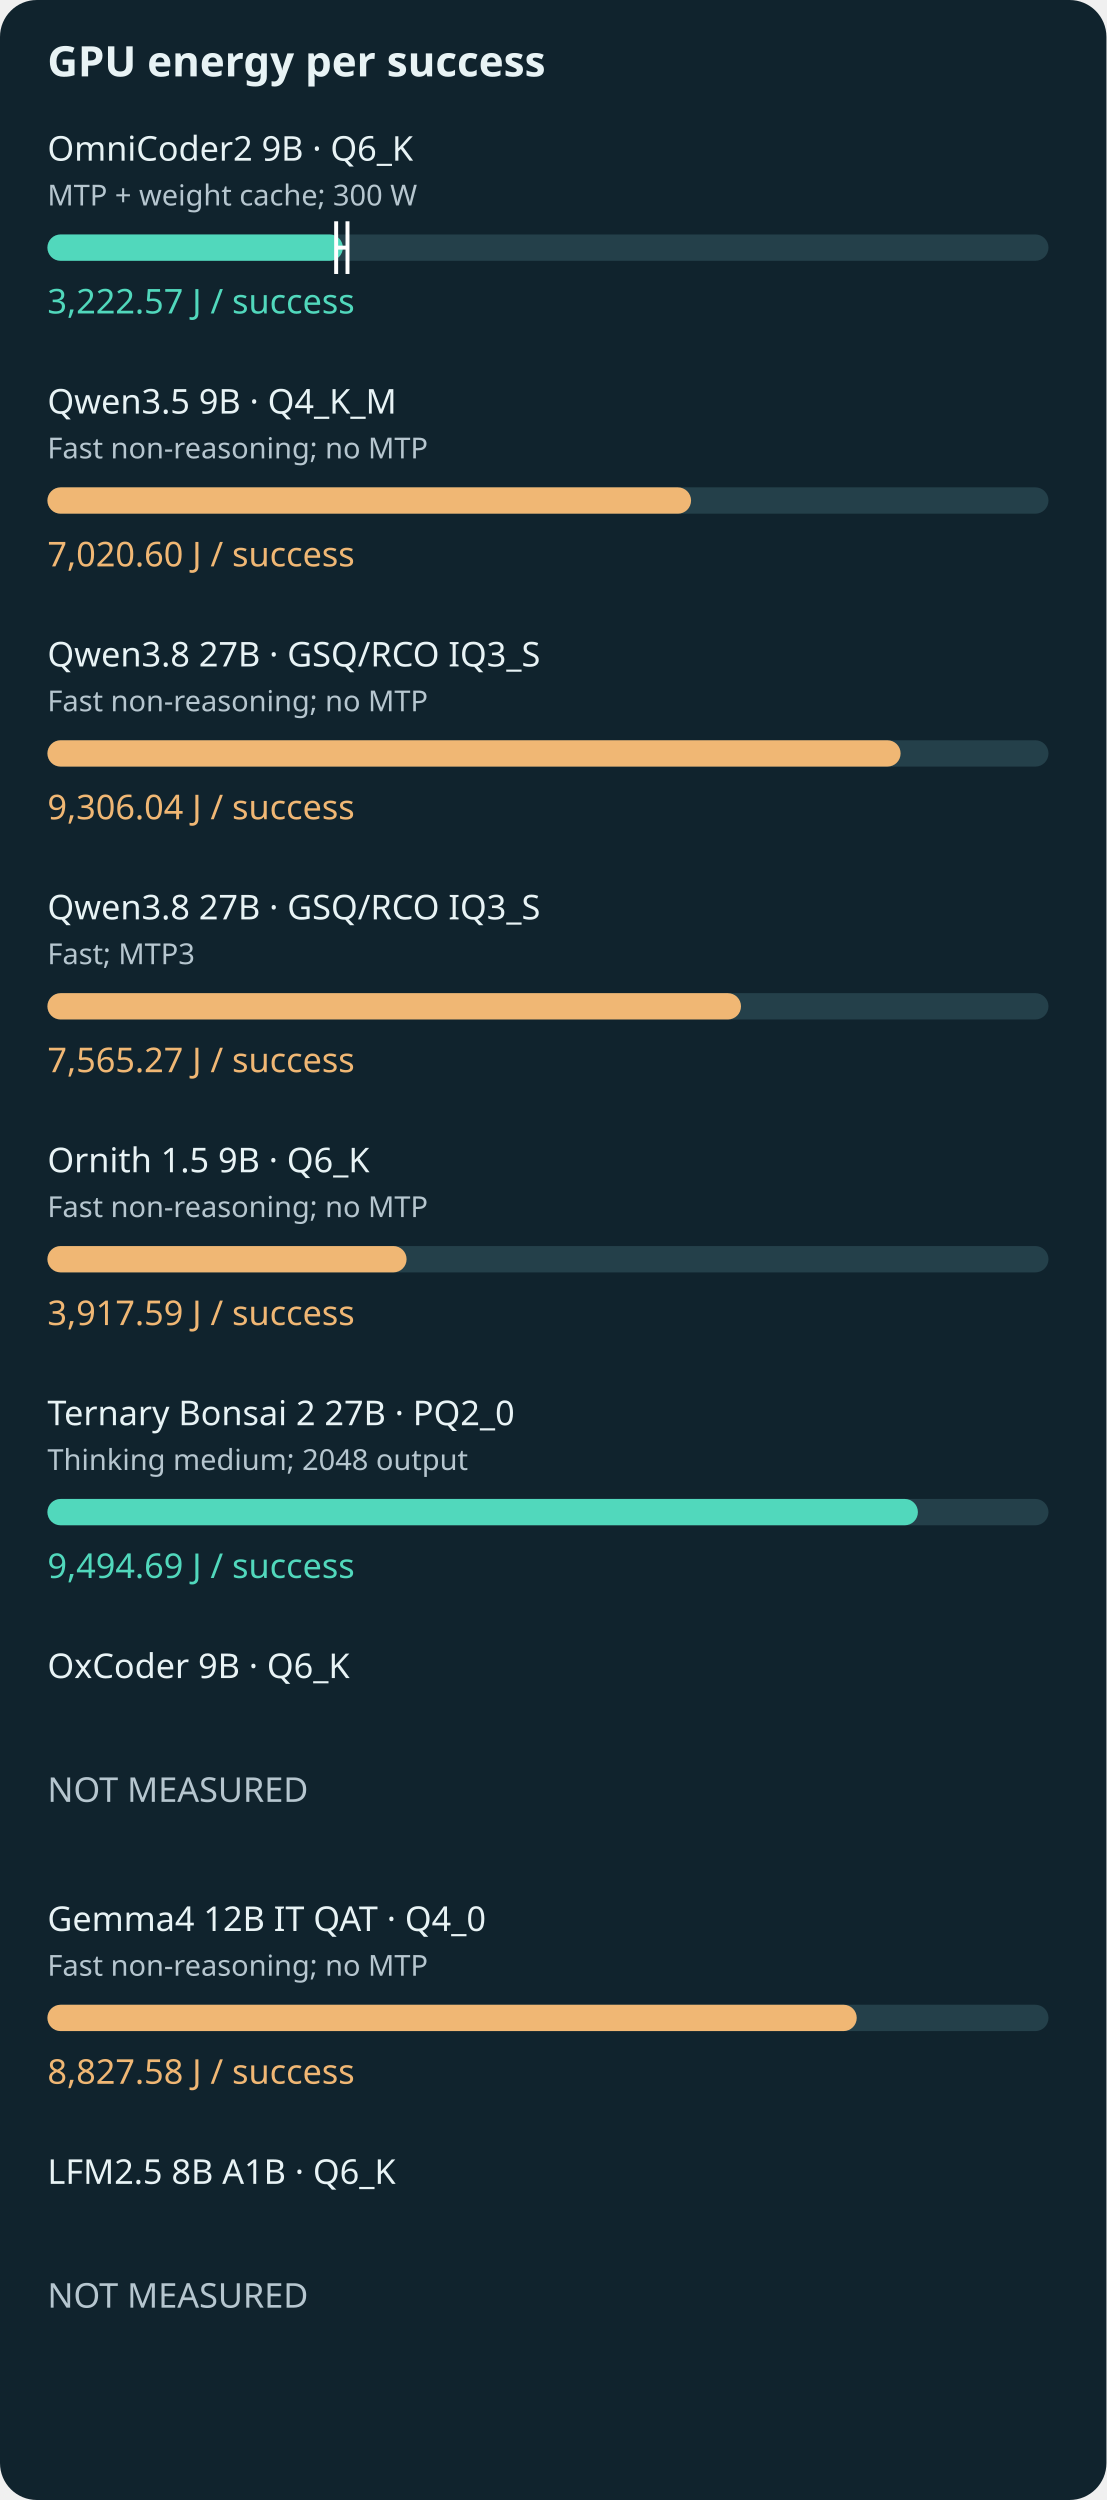
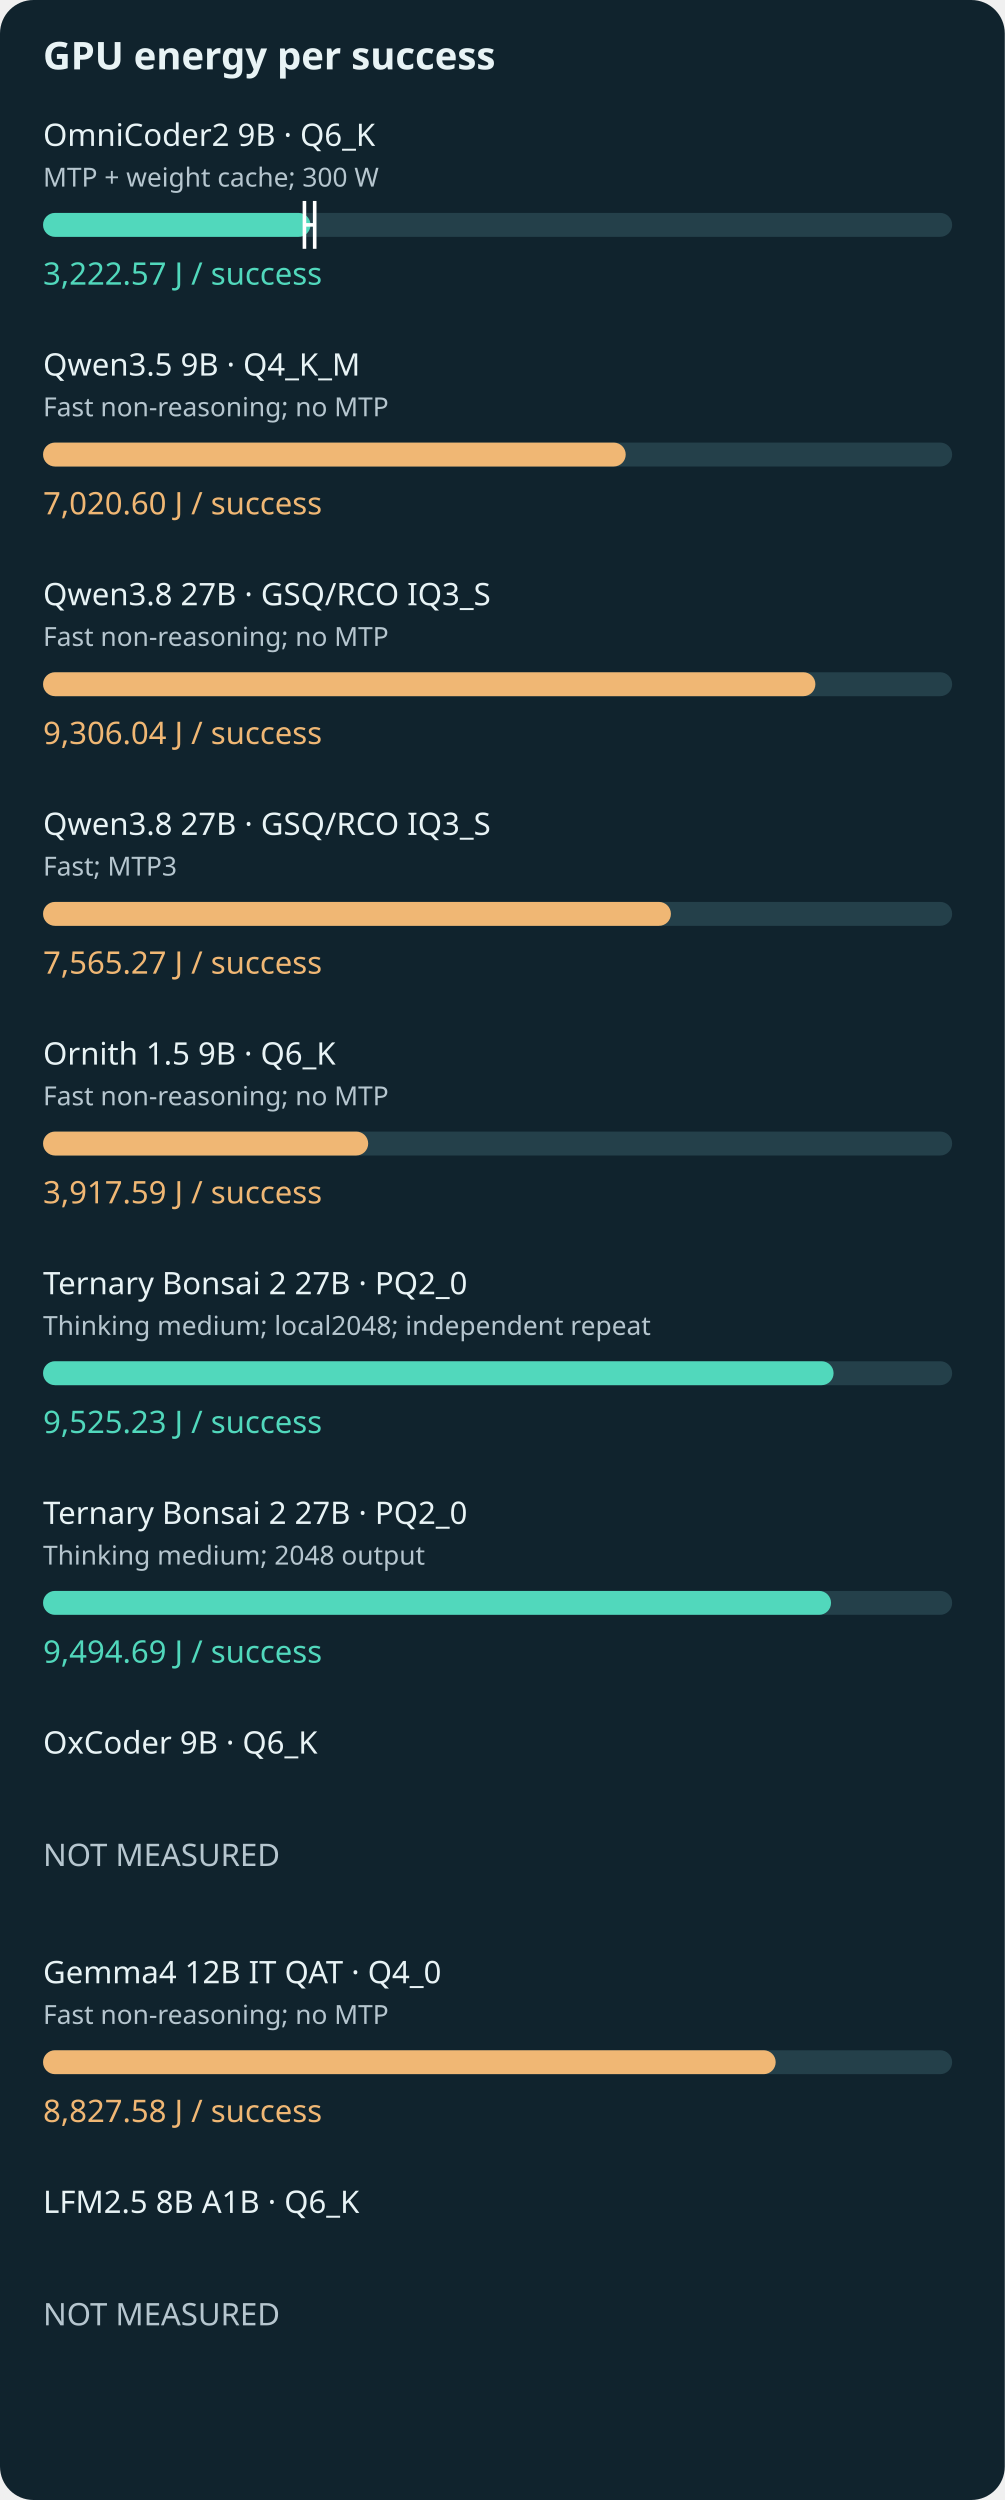
- <svg xmlns="http://www.w3.org/2000/svg" viewBox="0 0 420 949" role="img" aria-labelledby="title desc">
-   <rect width="420" height="949" rx="14" fill="#10232d" />
+ <svg xmlns="http://www.w3.org/2000/svg" viewBox="0 0 420 1045" role="img" aria-labelledby="title desc">
+   <rect width="420" height="1045" rx="14" fill="#10232d" />
  <g font-family="system-ui,sans-serif" fill="#e8f3f5">
    <text x="18" y="29" font-size="16" font-weight="700">GPU energy per success</text>
    <text x="18" y="61" font-size="13">OmniCoder2 9B · Q6_K</text>
    <text x="18" y="78" font-size="11" fill="#b6c6cf">MTP + weight cache; 300 W</text>
    <rect x="18" y="89" width="380" height="10" rx="5" fill="#24404a" />
-     <rect x="18" y="89" width="112.152" height="10" rx="5" fill="#51d8bc" />
-     <path d="M127.604 84v20 M127.604 94H131.908 M131.908 84v20" stroke="#fff" stroke-width="1.5" />
+     <rect x="18" y="89" width="111.792" height="10" rx="5" fill="#51d8bc" />
+     <path d="M127.253 84v20 M127.253 94H131.543 M131.543 84v20" stroke="#fff" stroke-width="1.5" />
    <text x="18" y="119" font-size="13" fill="#51d8bc">3,222.57 J / success</text>
    <text x="18" y="157" font-size="13">Qwen3.5 9B · Q4_K_M</text>
    <text x="18" y="174" font-size="11" fill="#b6c6cf">Fast non-reasoning; no MTP</text>
    <rect x="18" y="185" width="380" height="10" rx="5" fill="#24404a" />
-     <rect x="18" y="185" width="244.331" height="10" rx="5" fill="#f0b774" />
+     <rect x="18" y="185" width="243.548" height="10" rx="5" fill="#f0b774" />
    <text x="18" y="215" font-size="13" fill="#f0b774">7,020.60 J / success</text>
    <text x="18" y="253" font-size="13">Qwen3.8 27B · GSQ/RCO IQ3_S</text>
    <text x="18" y="270" font-size="11" fill="#b6c6cf">Fast non-reasoning; no MTP</text>
    <rect x="18" y="281" width="380" height="10" rx="5" fill="#24404a" />
-     <rect x="18" y="281" width="323.870" height="10" rx="5" fill="#f0b774" />
+     <rect x="18" y="281" width="322.831" height="10" rx="5" fill="#f0b774" />
    <text x="18" y="311" font-size="13" fill="#f0b774">9,306.04 J / success</text>
    <text x="18" y="349" font-size="13">Qwen3.8 27B · GSQ/RCO IQ3_S</text>
    <text x="18" y="366" font-size="11" fill="#b6c6cf">Fast; MTP3</text>
    <rect x="18" y="377" width="380" height="10" rx="5" fill="#24404a" />
-     <rect x="18" y="377" width="263.287" height="10" rx="5" fill="#f0b774" />
+     <rect x="18" y="377" width="262.443" height="10" rx="5" fill="#f0b774" />
    <text x="18" y="407" font-size="13" fill="#f0b774">7,565.27 J / success</text>
    <text x="18" y="445" font-size="13">Ornith 1.5 9B · Q6_K</text>
    <text x="18" y="462" font-size="11" fill="#b6c6cf">Fast non-reasoning; no MTP</text>
    <rect x="18" y="473" width="380" height="10" rx="5" fill="#24404a" />
-     <rect x="18" y="473" width="136.340" height="10" rx="5" fill="#f0b774" />
+     <rect x="18" y="473" width="135.903" height="10" rx="5" fill="#f0b774" />
    <text x="18" y="503" font-size="13" fill="#f0b774">3,917.59 J / success</text>
    <text x="18" y="541" font-size="13">Ternary Bonsai 2 27B · PQ2_0</text>
-     <text x="18" y="558" font-size="11" fill="#b6c6cf">Thinking medium; 2048 output</text>
+     <text x="18" y="558" font-size="11" fill="#b6c6cf">Thinking medium; local2048; independent repeat</text>
    <rect x="18" y="569" width="380" height="10" rx="5" fill="#24404a" />
    <rect x="18" y="569" width="330.435" height="10" rx="5" fill="#51d8bc" />
-     <text x="18" y="599" font-size="13" fill="#51d8bc">9,494.69 J / success</text>
-     <text x="18" y="637" font-size="13">OxCoder 9B · Q6_K</text>
-     <text x="18" y="684" fill="#b6c6cf" font-size="13">NOT MEASURED</text>
-     <text x="18" y="733" font-size="13">Gemma4 12B IT QAT · Q4_0</text>
-     <text x="18" y="750" font-size="11" fill="#b6c6cf">Fast non-reasoning; no MTP</text>
-     <rect x="18" y="761" width="380" height="10" rx="5" fill="#24404a" />
-     <rect x="18" y="761" width="307.218" height="10" rx="5" fill="#f0b774" />
-     <text x="18" y="791" font-size="13" fill="#f0b774">8,827.58 J / success</text>
-     <text x="18" y="829" font-size="13">LFM2.5 8B A1B · Q6_K</text>
-     <text x="18" y="876" fill="#b6c6cf" font-size="13">NOT MEASURED</text>
+     <text x="18" y="599" font-size="13" fill="#51d8bc">9,525.23 J / success</text>
+     <text x="18" y="637" font-size="13">Ternary Bonsai 2 27B · PQ2_0</text>
+     <text x="18" y="654" font-size="11" fill="#b6c6cf">Thinking medium; 2048 output</text>
+     <rect x="18" y="665" width="380" height="10" rx="5" fill="#24404a" />
+     <rect x="18" y="665" width="329.375" height="10" rx="5" fill="#51d8bc" />
+     <text x="18" y="695" font-size="13" fill="#51d8bc">9,494.69 J / success</text>
+     <text x="18" y="733" font-size="13">OxCoder 9B · Q6_K</text>
+     <text x="18" y="780" fill="#b6c6cf" font-size="13">NOT MEASURED</text>
+     <text x="18" y="829" font-size="13">Gemma4 12B IT QAT · Q4_0</text>
+     <text x="18" y="846" font-size="11" fill="#b6c6cf">Fast non-reasoning; no MTP</text>
+     <rect x="18" y="857" width="380" height="10" rx="5" fill="#24404a" />
+     <rect x="18" y="857" width="306.233" height="10" rx="5" fill="#f0b774" />
+     <text x="18" y="887" font-size="13" fill="#f0b774">8,827.58 J / success</text>
+     <text x="18" y="925" font-size="13">LFM2.5 8B A1B · Q6_K</text>
+     <text x="18" y="972" fill="#b6c6cf" font-size="13">NOT MEASURED</text>
  </g>
</svg>
